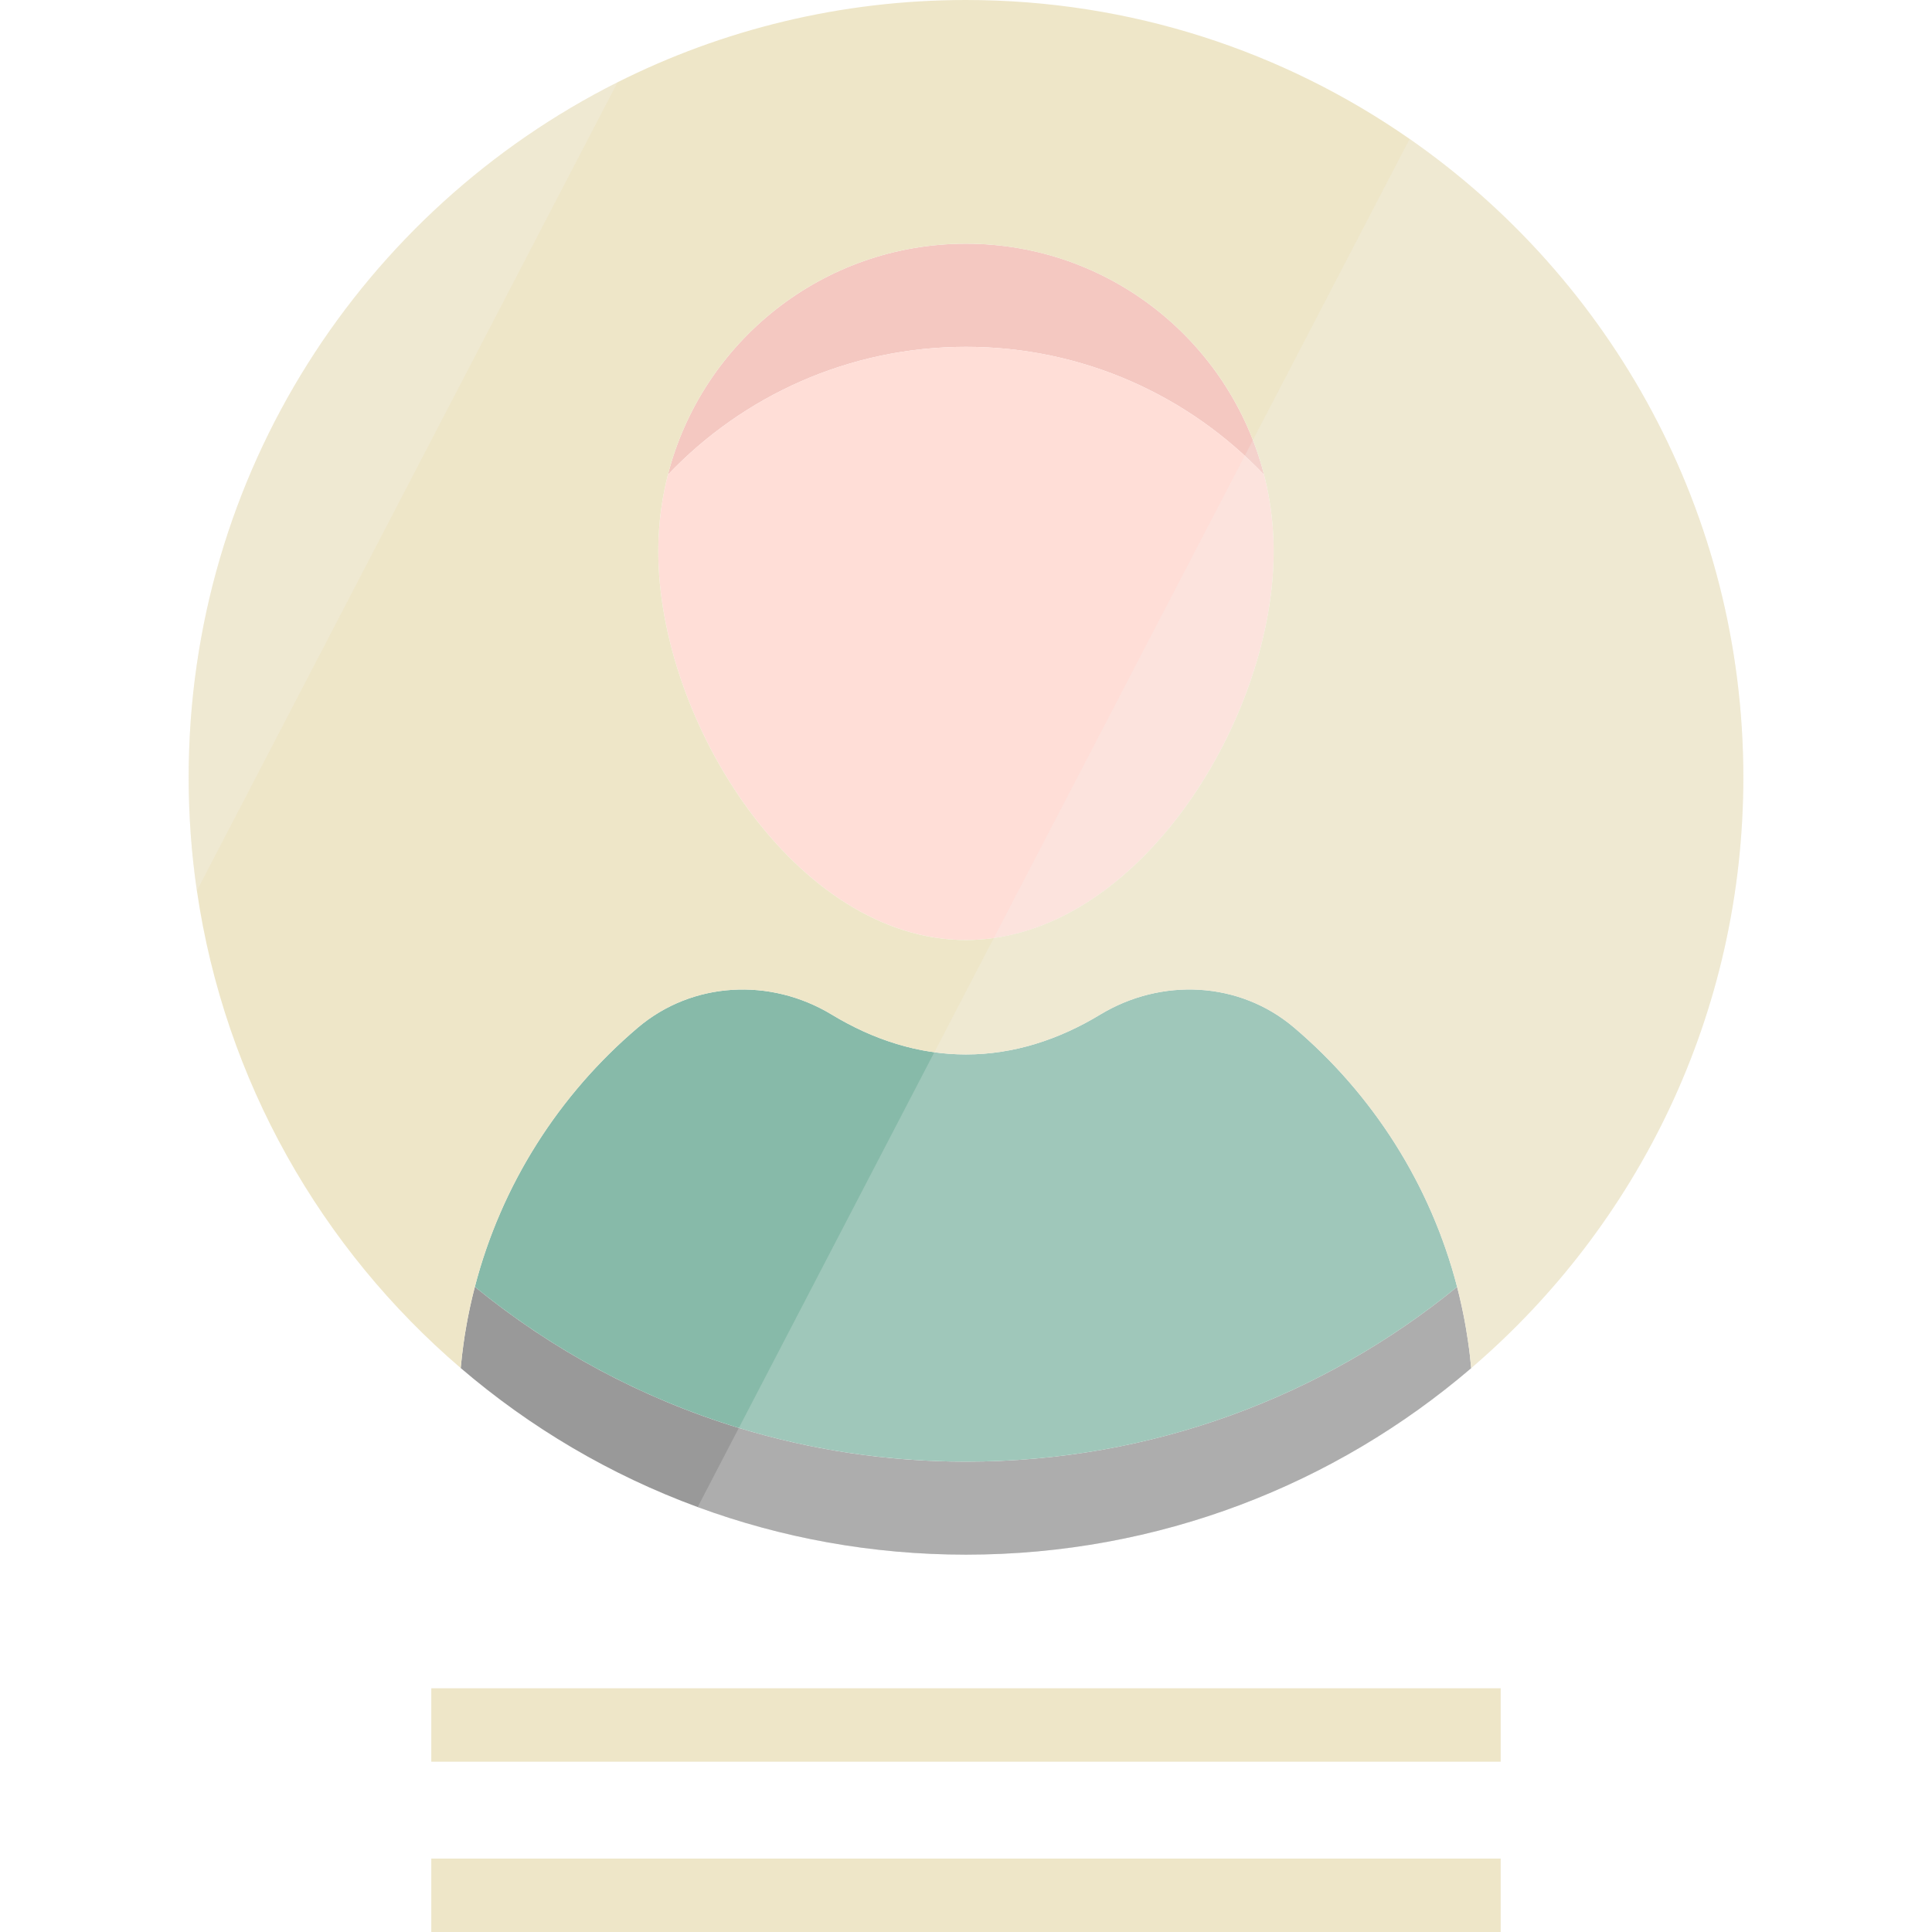
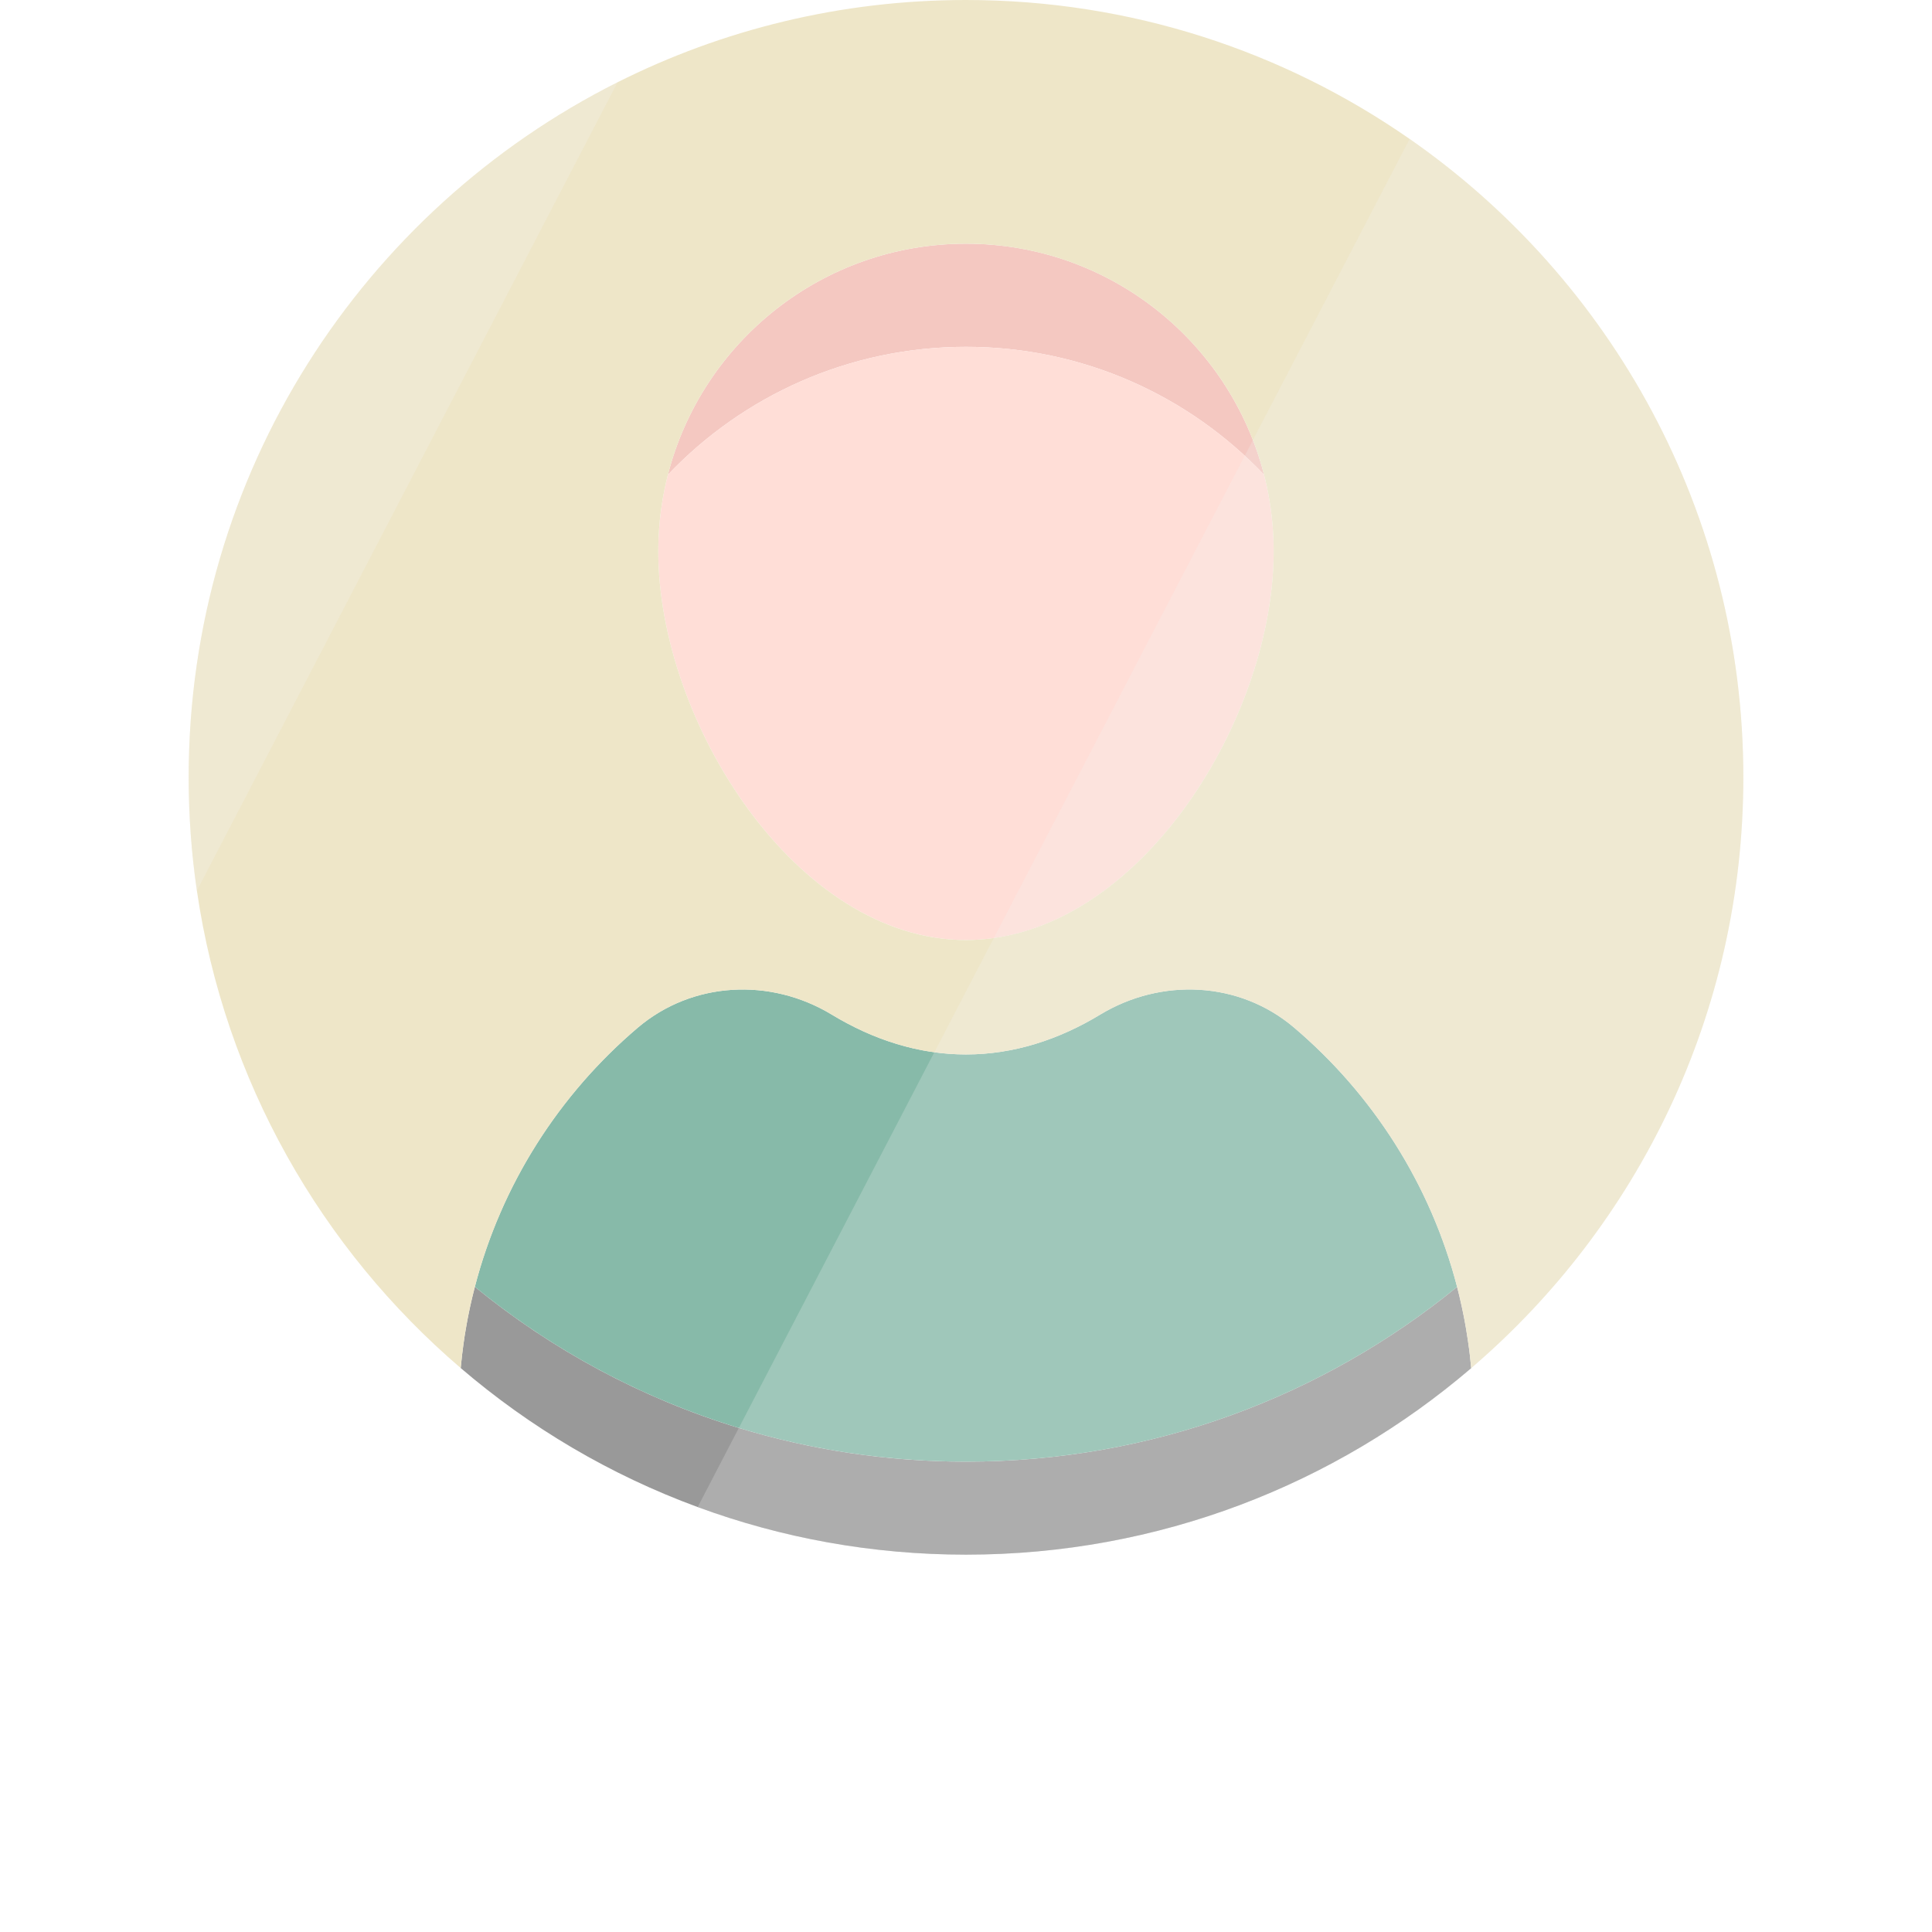
<svg xmlns="http://www.w3.org/2000/svg" version="1.1" id="Layer_1" viewBox="0 0 394.662 394.662" xml:space="preserve" width="800px" height="800px" fill="#000000">
  <g id="SVGRepo_bgCarrier" stroke-width="0" />
  <g id="SVGRepo_tracerCarrier" stroke-linecap="round" stroke-linejoin="round" />
  <g id="SVGRepo_iconCarrier">
    <g>
      <path style="fill:#F4C8C1;" d="M258.211,96.97c-15.3-16.09-36.92-26.12-60.88-26.12c-23.97,0-45.59,10.04-60.9,26.13 c6.96-27.14,31.58-47.2,60.9-47.2C226.631,49.78,251.261,69.84,258.211,96.97z" />
      <path style="fill:#FFDED7;" d="M260.181,112.63c0,34.72-28.14,79.4-62.85,79.4c-34.72,0-62.86-44.68-62.86-79.4 c0-5.4,0.68-10.65,1.96-15.65c15.31-16.09,36.93-26.13,60.9-26.13c23.96,0,45.58,10.03,60.88,26.12 C259.501,101.98,260.181,107.22,260.181,112.63z" />
      <path style="fill:#999999;" d="M300.531,279.47v0.01c-27.75,23.75-63.8,38.1-103.2,38.1c-19.26,0-37.73-3.43-54.81-9.72 c-17.87-6.56-34.22-16.25-48.41-28.4c0.08-0.87,0.17-1.73,0.27-2.6c0.09-0.76,0.18-1.52,0.29-2.27c0.03-0.21,0.06-0.41,0.09-0.62 c0.1-0.75,0.22-1.5,0.35-2.24c0.06-0.38,0.13-0.77,0.2-1.16c0.06-0.38,0.14-0.76,0.21-1.15c0.08-0.41,0.16-0.83,0.25-1.25 c0.08-0.42,0.17-0.83,0.26-1.24s0.18-0.82,0.28-1.23c0.04-0.18,0.08-0.36,0.12-0.53c0.04-0.18,0.08-0.36,0.13-0.54 c0.13-0.55,0.26-1.1,0.41-1.65c0-0.04,0.01-0.08,0.03-0.11c15.75,12.86,34.01,22.75,53.93,28.82c14.67,4.48,30.26,6.89,46.4,6.89 c38.05,0,72.98-13.38,100.32-35.7c0.03,0.12,0.06,0.24,0.09,0.37c0.01,0.04,0.02,0.07,0.03,0.11c0.13,0.5,0.25,0.99,0.37,1.49v0.01 c0.01,0.04,0.02,0.09,0.03,0.14c0.02,0.07,0.04,0.15,0.05,0.22c0.14,0.57,0.27,1.15,0.39,1.72c0.11,0.51,0.22,1.02,0.32,1.54 c0.09,0.41,0.17,0.81,0.24,1.22c0.13,0.65,0.24,1.3,0.35,1.96c0.01,0.07,0.03,0.15,0.03,0.23c0.11,0.63,0.21,1.26,0.3,1.9 c0.05,0.3,0.09,0.6,0.13,0.91c0.11,0.72,0.2,1.44,0.28,2.17C300.361,277.73,300.451,278.6,300.531,279.47z" />
      <path style="fill:#87baa9;" d="M297.651,262.88c-27.34,22.32-62.27,35.7-100.32,35.7c-38.06,0-72.98-13.38-100.33-35.71 c5.43-20.95,17.26-39.33,33.27-52.93c11.16-9.48,27.12-10.27,39.64-2.68c8.46,5.13,17.72,8.14,27.42,8.14s18.95-3.01,27.41-8.14 c12.49-7.56,28.42-6.83,39.56,2.61C280.351,223.48,292.211,241.88,297.651,262.88z" />
      <path style="fill:#eee6c8;" d="M287.951,28.38C262.251,10.49,231.021,0,197.331,0c-25.59,0-49.77,6.05-71.17,16.8 c-51.96,26.1-87.62,79.88-87.62,141.99c0,7.87,0.57,15.61,1.68,23.17c5.68,38.85,25.42,73.13,53.89,97.5 c0.08-0.87,0.17-1.73,0.27-2.6c0.09-0.76,0.18-1.52,0.29-2.27c0.03-0.21,0.06-0.41,0.09-0.62c0.1-0.75,0.22-1.5,0.35-2.24 c0.06-0.38,0.13-0.77,0.2-1.16c0.06-0.38,0.14-0.76,0.21-1.15c0.08-0.41,0.16-0.83,0.25-1.25c0.08-0.42,0.17-0.83,0.26-1.24 s0.18-0.82,0.28-1.23c0.04-0.18,0.08-0.36,0.12-0.53c0.04-0.18,0.08-0.36,0.13-0.54c0.13-0.55,0.26-1.1,0.41-1.65 c0-0.04,0.01-0.08,0.03-0.11c0-0.03,0.01-0.06,0.02-0.08c0.15-0.6,0.31-1.2,0.48-1.79c0.37-1.33,0.77-2.64,1.19-3.95 c0.12-0.36,0.23-0.72,0.36-1.08c0.17-0.51,0.34-1.01,0.52-1.51c0.23-0.67,0.47-1.33,0.72-1.98c0.68-1.82,1.42-3.62,2.21-5.39 c0.23-0.55,0.48-1.1,0.74-1.64c0.01-0.03,0.02-0.05,0.04-0.08c0.16-0.36,0.33-0.72,0.5-1.07c0.05-0.09,0.09-0.19,0.14-0.28 c0.27-0.59,0.56-1.18,0.86-1.76c0.6-1.18,1.21-2.35,1.86-3.5c0.31-0.58,0.64-1.16,0.98-1.73c0.32-0.57,0.66-1.14,1.01-1.7 c0.33-0.56,0.68-1.12,1.04-1.68c0.7-1.12,1.42-2.22,2.18-3.3c0.24-0.37,0.49-0.73,0.76-1.09c0,0,0-0.01,0.01-0.01 c0.33-0.49,0.68-0.96,1.04-1.45c0.26-0.37,0.54-0.75,0.83-1.11c0.05-0.06,0.09-0.13,0.14-0.19c0.23-0.32,0.46-0.62,0.71-0.93 c0.8-1.04,1.62-2.06,2.47-3.07c0.39-0.48,0.8-0.96,1.22-1.43c0.03-0.04,0.06-0.08,0.1-0.12c0.33-0.38,0.66-0.76,1-1.13 c0.69-0.78,1.39-1.54,2.11-2.28c0.27-0.3,0.56-0.59,0.84-0.88c0.69-0.71,1.38-1.4,2.09-2.08c0.03-0.04,0.05-0.06,0.08-0.08 c0.59-0.58,1.19-1.15,1.8-1.7c0.11-0.11,0.23-0.22,0.34-0.32c0.45-0.41,0.91-0.82,1.37-1.23c0.5-0.44,1-0.88,1.51-1.31 c11.16-9.48,27.12-10.27,39.64-2.68c0.65,0.4,1.31,0.78,1.98,1.15c0.37,0.21,0.74,0.41,1.11,0.6c1.05,0.57,2.12,1.1,3.2,1.59 c0.22,0.11,0.45,0.21,0.68,0.31c0.39,0.18,0.79,0.35,1.18,0.51c0.49,0.2,0.98,0.4,1.47,0.59c1.29,0.49,2.6,0.94,3.92,1.33 c0.47,0.14,0.95,0.28,1.43,0.4c0.51,0.14,1.02,0.27,1.54,0.39c0.58,0.13,1.15,0.25,1.73,0.37c0.44,0.09,0.88,0.17,1.32,0.24h0.03 c0.43,0.07,0.85,0.14,1.28,0.2c0.03,0,0.05,0.01,0.08,0.01h0.01c0.05,0.01,0.11,0.01,0.16,0.02c0.39,0.06,0.79,0.1,1.18,0.15 c0.41,0.05,0.82,0.09,1.23,0.11c0.12,0.02,0.23,0.03,0.35,0.04c0.32,0.02,0.63,0.04,0.95,0.05c0.32,0.03,0.64,0.04,0.96,0.05 c0.54,0.02,1.09,0.03,1.63,0.03c9.7,0,18.95-3.01,27.41-8.14c12.49-7.56,28.42-6.83,39.56,2.61c0.51,0.43,1.02,0.87,1.52,1.31 c0.38,0.34,0.75,0.67,1.12,1.01c0.98,0.89,1.95,1.8,2.9,2.73c0.57,0.55,1.12,1.11,1.67,1.67c0.61,0.62,1.2,1.25,1.8,1.89 c0.53,0.57,1.06,1.15,1.57,1.74c0.35,0.4,0.7,0.79,1.04,1.19c0.3,0.34,0.59,0.68,0.88,1.03c0.65,0.77,1.28,1.56,1.9,2.35 c0.6,0.76,1.19,1.52,1.77,2.3c0.02,0.03,0.04,0.07,0.07,0.1c0.03,0.04,0.06,0.07,0.08,0.11c0.35,0.45,0.69,0.92,1.01,1.38 c0.39,0.53,0.77,1.07,1.14,1.62c0.38,0.54,0.75,1.09,1.11,1.64c0.33,0.5,0.66,1,0.98,1.51c0.04,0.07,0.08,0.14,0.13,0.21 c0.22,0.34,0.43,0.67,0.63,1.02c0.3,0.47,0.59,0.95,0.87,1.44c0.06,0.09,0.12,0.19,0.17,0.28c0.27,0.44,0.53,0.89,0.77,1.34 c0.2,0.32,0.38,0.65,0.56,0.98c0.45,0.81,0.89,1.63,1.32,2.46c0.14,0.27,0.29,0.55,0.43,0.83c0.15,0.28,0.29,0.56,0.42,0.84 c0.01,0.02,0.02,0.03,0.03,0.05s0.02,0.04,0.03,0.06c0.26,0.53,0.52,1.06,0.77,1.6c0.16,0.32,0.31,0.64,0.45,0.96 c0.33,0.71,0.65,1.42,0.96,2.13c0.3,0.68,0.59,1.37,0.87,2.07c0.29,0.69,0.57,1.39,0.84,2.1c0.07,0.19,0.14,0.38,0.21,0.58 c0.18,0.48,0.36,0.95,0.53,1.43c0.02,0.04,0.03,0.09,0.05,0.13c0.11,0.3,0.22,0.61,0.32,0.92c0.25,0.71,0.49,1.43,0.73,2.16 s0.47,1.47,0.69,2.21c0.18,0.62,0.36,1.23,0.53,1.86c0.13,0.46,0.26,0.92,0.38,1.39c0.04,0.12,0.07,0.25,0.1,0.38 c0.03,0.12,0.06,0.24,0.09,0.37c0.01,0.04,0.02,0.07,0.03,0.11c0.13,0.49,0.26,0.99,0.37,1.49v0.01c0.01,0.04,0.02,0.09,0.03,0.14 c0.02,0.07,0.04,0.15,0.05,0.22c0.14,0.57,0.27,1.14,0.39,1.72c0.11,0.51,0.22,1.02,0.32,1.54c0.09,0.41,0.17,0.81,0.24,1.22 c0.13,0.65,0.24,1.3,0.35,1.96c0.01,0.07,0.03,0.15,0.03,0.23c0.11,0.63,0.21,1.26,0.3,1.9c0.05,0.3,0.09,0.6,0.13,0.91 c0.11,0.72,0.2,1.44,0.28,2.17c0.1,0.86,0.19,1.73,0.27,2.6c34.03-29.12,55.59-72.38,55.59-120.68 C356.121,104.78,329.151,57.06,287.951,28.38z M203.011,191.62h-0.01c-1.87,0.27-3.76,0.41-5.67,0.41 c-34.72,0-62.86-44.68-62.86-79.4c0-34.71,28.14-62.85,62.86-62.85c26.69,0,49.5,16.64,58.61,40.11 c2.74,7.05,4.24,14.72,4.24,22.74C260.181,145.44,235.061,187.13,203.011,191.62z" />
-       <rect x="88.102" y="344.873" style="fill:#eee6c8;" width="218.452" height="15" />
-       <rect x="88.102" y="379.662" style="fill:#eee6c8;" width="218.452" height="15" />
      <path style="opacity:0.23;fill:#F2F2F2;enable-background:new ;" d="M126.161,16.8l-11.09,21.31l-11.83,22.74l-25.96,49.88 l-12.39,23.82l-23.94,46l-0.73,1.41c-1.11-7.56-1.68-15.3-1.68-23.17C38.541,96.68,74.201,42.9,126.161,16.8z" />
      <path style="opacity:0.23;fill:#F2F2F2;enable-background:new ;" d="M356.121,158.79c0,48.3-21.56,91.56-55.59,120.68v0.01 c-27.75,23.75-63.8,38.1-103.2,38.1c-19.26,0-37.73-3.43-54.81-9.72l8.41-16.17l39.93-76.74h0.01l12.13-23.33h0.01l52.93-101.73 l32.01-61.51C329.151,57.06,356.121,104.78,356.121,158.79z" />
    </g>
  </g>
</svg>
